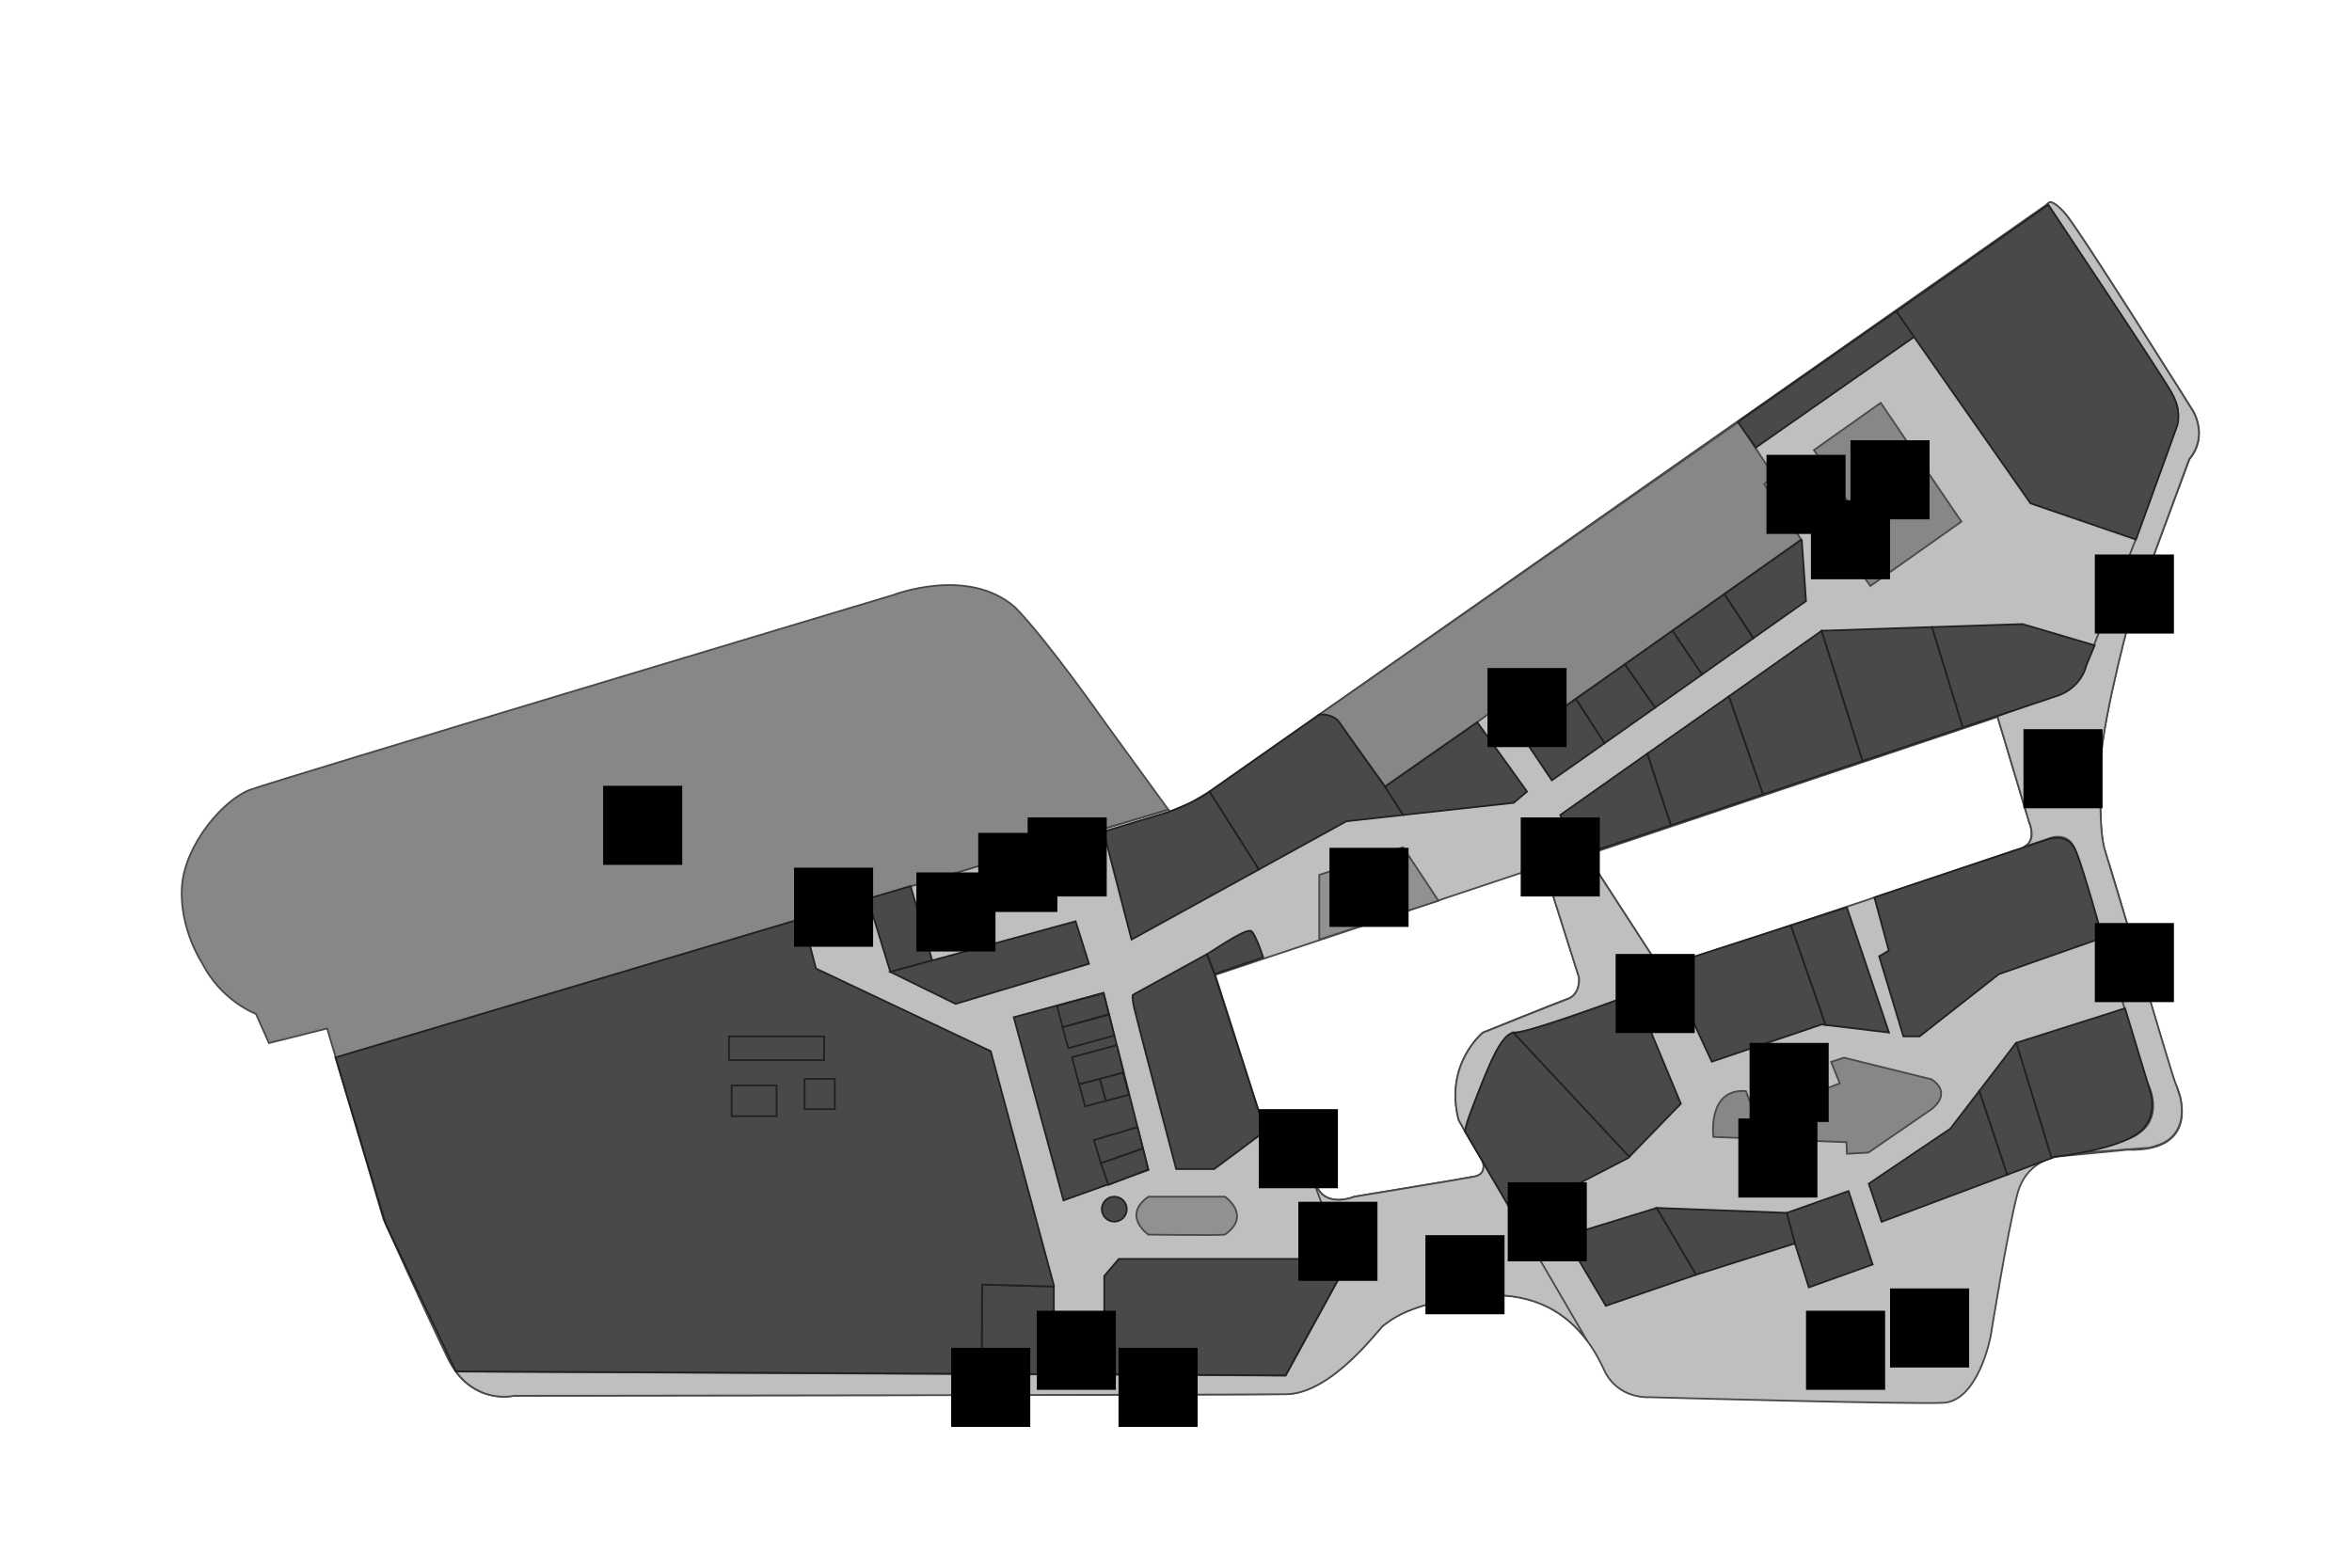
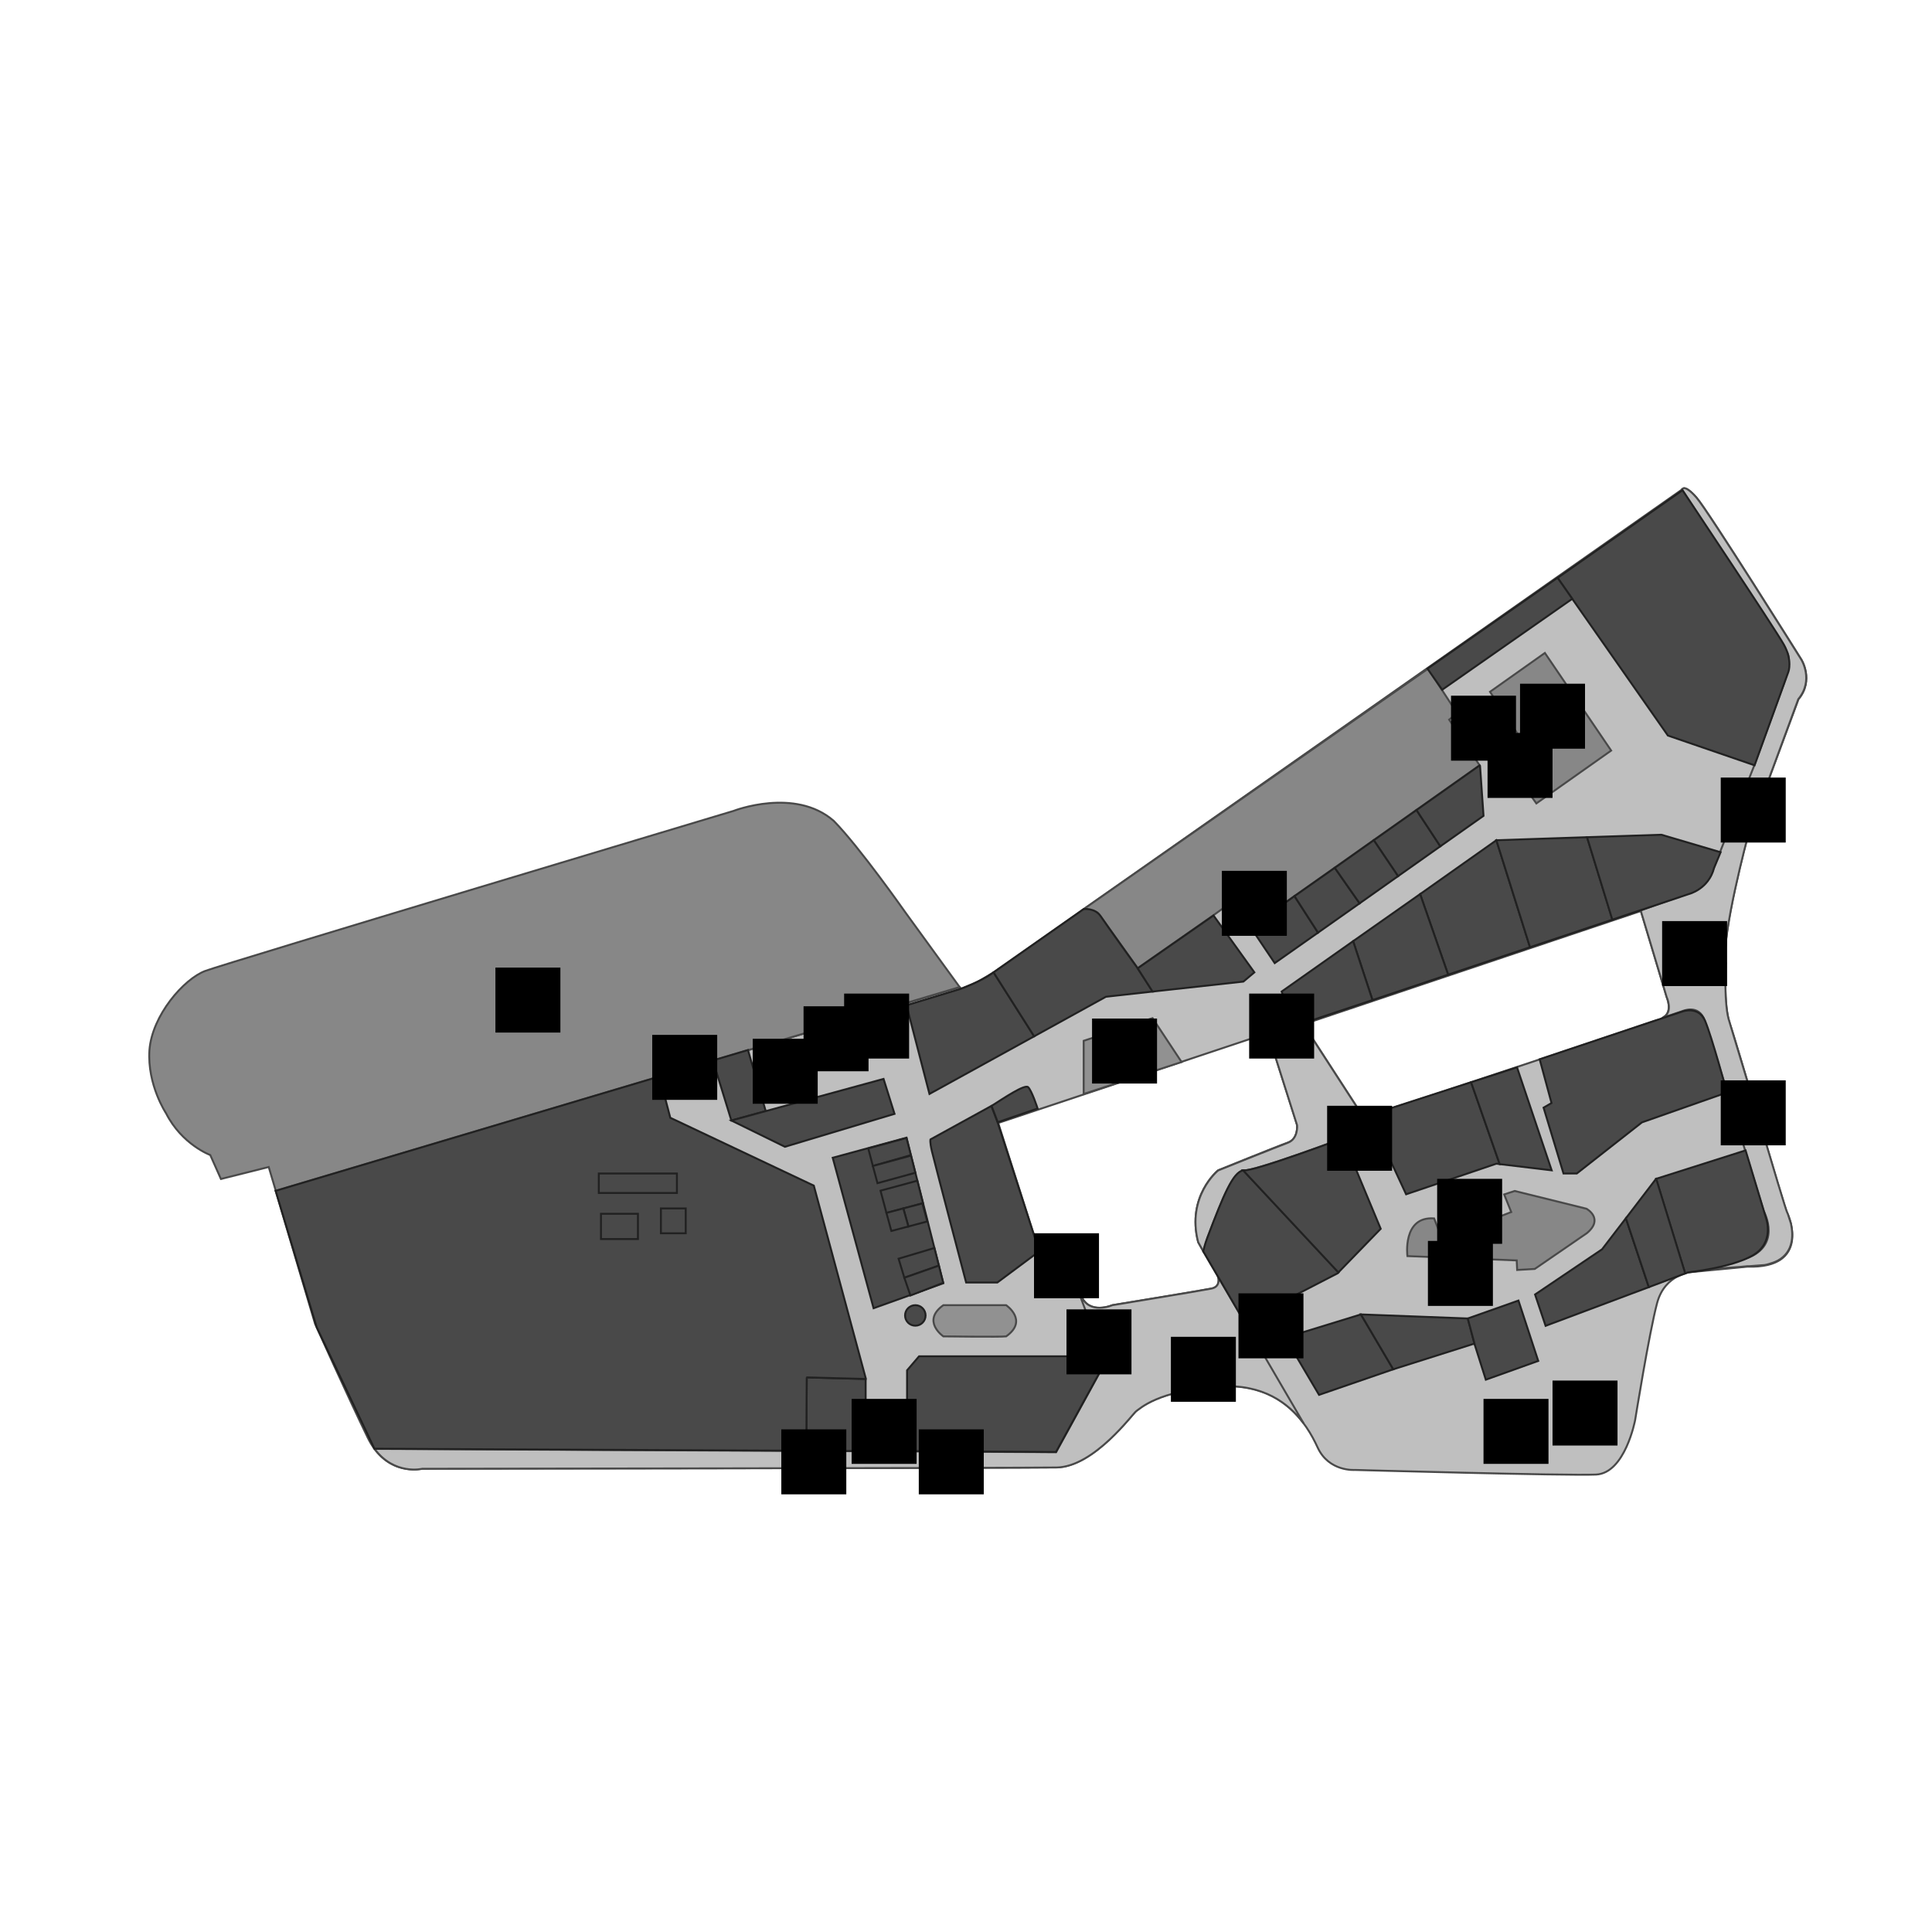
- <svg xmlns="http://www.w3.org/2000/svg" version="1.1" id="Layer_1" x="0px" y="0px" viewBox="0 0 1338 892" style="enable-background:new 0 0 1338 892;" xml:space="preserve">
-   <style type="text/css">
- 	.st0{fill:#BFBFBF;stroke:#494949;stroke-miterlimit:10;}
- 	.st1{fill:#878787;stroke:#494949;stroke-miterlimit:10;}
- 	.st2{fill:#919191;stroke:#494949;stroke-miterlimit:10;}
- 	.st3{fill:#494949;stroke:#212121;stroke-miterlimit:10;}
- </style>
+ <svg xmlns="http://www.w3.org/2000/svg" version="1.1" id="Layer_1" x="0px" y="0px" width="1000px" height="1000px" viewBox="0 0 1000 1000" enable-background="new 0 0 1000 1000" xml:space="preserve">
  <g id="background">
</g>
  <g id="etc">
-     <path class="st0" d="M1245.5,261.3c11-13.1,2.1-27.4,2.1-27.4s-64.6-103.1-72.7-112.3c-8.1-9.2-9.7-5.8-9.7-5.8L688.1,450.4   c0,0-8,4.9-10.9,6.4c-2.8,1.4-11.7,5-11.7,5l-0.9-1.2L190.9,601.7l0.2,0.6l27.1,91.5c0,0,23,51.1,36.4,78.7   c13.3,27.6,37.7,21.6,37.7,21.6s413.2-0.5,439.4-0.9s52.9-37.7,55.2-39.1s14.7-14.3,57.5-17c42.8-2.8,60.3,25.3,68.1,42.3   c7.8,17,25.8,15.6,25.8,15.6s146.8,4.1,167,3.2c20.2-0.9,27.1-37.7,27.1-37.7s9.7-60.3,15.2-81c5.5-20.7,24.4-21.6,24.4-21.6   l38.2-3.7c43.7,1.4,29-35,27.6-36.8c-1.4-1.8-35.9-120.6-40-132.1c-4.1-11.5-2.8-41.3-2.8-41.3c-3.2-18.8,15.6-88.7,15.6-88.7   L1245.5,261.3z M891.9,568.3c-7.4,2.6-48.3,19.2-48.3,19.2s-22.1,17.9-13.8,49.7c3.7,6.9,13.8,23.9,13.8,23.9s2.3,6.9-4.6,8.3   c-6.9,1.4-68.6,11.5-68.6,11.5s-16.1,6.9-21.6-6.4l-3.2-6.4l8.3-4.6L737.3,633l-17.5,11l-28.5-89.3l186.8-62.3l20.2,63.7   C898.3,556.2,899.3,565.7,891.9,568.3z M1147,483.6c0,0-178.7,60.2-190.7,63.1c-12,2.9-16.9-3.5-16.9-3.5l-36.8-56.8l233.8-78.5   l17.9,59.7C1159.9,482.5,1147,483.6,1147,483.6z" />
-     <path class="st1" d="M627.1,409c0,0-31.7-45.2-49.7-63.5c-26.9-23.5-69.4-6.9-69.4-6.9s-351,105.3-365.8,110.8   c-14.8,5.5-36.9,30.7-38.7,54.9C101.9,528.4,115,548,115,548c11,21.7,30.6,28.9,30.6,28.9l7.4,16.6l33.1-8.3l4.9,16.5l473.6-141.1   L627.1,409z" />
-     <path class="st2" d="M653.3,680.9h43.5c0,0,15.6,10.6,0,21.6c-3.7,0.5-43.5,0-43.5,0S637.9,691.9,653.3,680.9z" />
-     <polygon class="st1" points="1031.9,256.1 1069.9,229.2 1115.8,296.8 1064,333.4 1055.7,321.7 1068.8,312.3  " />
-     <polygon class="st2" points="750.5,497.8 750.5,534.6 818.3,512.5 798.2,482.1  " />
-     <path class="st0" d="M1195.1,444c-3.2-18.8,15.6-88.7,15.6-88.7l34.7-94.1c11-13.1,2.1-27.4,2.1-27.4s-64.6-103.1-72.7-112.3   c-8.1-9.2-9.7-5.8-9.7-5.8l-0.3,0.2l0.3,0.5l72.7,112.6c0,0,3.6,4.9-2.3,21.3c-5.9,16.5-20.5,56.6-20.5,56.6l-30.6,77.4   c0,0-7.3,9.1-19.3,13.1c-12,4-29.2,10.3-29.2,10.3l0,0.1l0.4-0.1l17.9,59.7c0,0,4.8,10.4-2.2,14c-0.2,0.2-0.5,0.3-0.7,0.5   c4.5-1.5,13.7-4.6,13.7-4.6s11.5-5.3,15.6,6.4c4.2,11.7,40.8,131.9,40.8,131.9s14.2,25.6-14.7,33.8c-15.7,4.5-21.9,6.1-24.2,6.6   l22.6-1.6l5-0.5c0.5,0,0.9,0,1.4,0l10.5-0.8h0c1.1-0.2,2.1-0.4,3-0.7c1.7-0.5,4-1.2,6.3-2.4c10.8-6,10.7-17.5,9.1-25.2   c0,0,0,0,0-0.1c-0.6-1.8-1.3-4.1-2.2-6.9c-0.2-0.4-0.4-0.7-0.4-0.8c-0.7-1-10.3-33.1-19.9-65.5c-8.8-29-17.2-57-20-66.2   c0-0.1-0.1-0.3-0.1-0.4C1193.7,473.8,1195.1,444,1195.1,444z" />
-     <path class="st3" d="M833.3,643.6" />
-     <path class="st0" d="M861.5,587.5c6.9,0.9,68.6-22.2,68.6-22.2l22.5-6.8v-10.6l-0.4-0.5c-9,0.8-12.8-4.2-12.8-4.2l-36.8-56.8l1-0.3   l-0.5-0.6l-25,7.1l20.2,63.7c0,0,0.9,9.4-6.4,12.1s-48.3,19.2-48.3,19.2s-22.1,17.9-13.8,49.7c0.9,1.7,2.2,3.9,3.6,6.4l0.8-0.8   c0.3-2.3,0.9-5.6,2.1-8.8c11.3-29.9,17.7-45,24.7-46.4C861.2,587.5,861.3,587.5,861.5,587.5z" />
-     <path class="st0" d="M843.6,661.2c0.2,0.7,1.9,6.9-4.6,8.2c-6.9,1.4-68.6,11.5-68.6,11.5s-16.1,6.9-21.6-6.4l-3.2-6.4l19.8,52.5   l-34,62.1l-472-2.3c13.7,18.5,33,13.8,33,13.8s413.2-0.5,439.4-0.9c26.2-0.5,52.9-37.7,55.2-39.1s14.7-14.3,57.5-17   c30.2-1.9,47.8,11.5,58.3,25.5L843.6,661.2z" />
-     <path id="q-space-gf" class="st1" d="M974.7,646.9c0,0-3.6-27.7,18.5-26.1l5.5,14.3l47.9-18.7l-4.9-12.2l7.3-2.4l49.7,12.3   c0,0,12.4,6.8,0.3,16.9l-36.1,24.8l-12.2,0.7l-0.3-6.6L974.7,646.9z" />
-     <path id="bhiraj-tower" class="st1" d="M1003.6,275.4l5.5-4.5L989,240.1L750.5,406.6c0,0,8.2,0.8,10,2.9c1.9,2.1,27.4,38,27.4,38   l52.4-36.6l13.8-10l-4.1-6.9l14.1-10l15.9,25.2l144.7-102.2L1003.6,275.4z" />
+     <path fill="#BFBFBF" stroke="#494949" stroke-miterlimit="10" d="M930.867,361.958c8.221-9.791,1.569-20.478,1.569-20.478   s-48.281-77.056-54.335-83.931c-6.054-6.876-7.25-4.335-7.25-4.335L514.275,503.288c0,0-5.979,3.663-8.146,4.783   c-2.093,1.047-8.745,3.737-8.745,3.737l-0.673-0.896L142.676,616.368l0.149,0.448l20.254,68.386c0,0,17.19,38.191,27.205,58.818   c9.94,20.628,28.176,16.144,28.176,16.144s308.819-0.373,328.401-0.672c19.581-0.3,39.536-28.177,41.255-29.223   c1.72-1.047,10.987-10.688,42.975-12.706c31.988-2.093,45.067,18.909,50.897,31.614c5.829,12.706,19.282,11.659,19.282,11.659   s109.716,3.064,124.813,2.392c15.097-0.673,20.254-28.176,20.254-28.176s7.25-45.067,11.36-60.539   c4.11-15.471,18.236-16.143,18.236-16.143l28.55-2.766c32.66,1.046,21.674-26.158,20.628-27.504   c-1.047-1.346-26.831-90.135-29.896-98.729s-2.093-30.867-2.093-30.867c-2.392-14.051,11.659-66.293,11.659-66.293L930.867,361.958   z M666.592,591.405c-5.53,1.943-36.099,14.35-36.099,14.35s-16.517,13.378-10.313,37.145c2.765,5.157,10.313,17.863,10.313,17.863   s1.719,5.156-3.438,6.203c-5.157,1.046-51.271,8.595-51.271,8.595s-12.033,5.157-16.144-4.783l-2.392-4.783l6.203-3.438   l-12.406-22.795l-13.08,8.222l-21.3-66.742l139.611-46.562l15.097,47.608C671.375,582.361,672.123,589.462,666.592,591.405z    M857.25,528.102c0,0-133.558,44.992-142.526,47.16c-8.969,2.167-12.631-2.616-12.631-2.616l-27.504-42.451l174.738-58.67   l13.378,44.619C866.891,527.279,857.25,528.102,857.25,528.102z" />
+     <path fill="#878787" stroke="#494949" stroke-miterlimit="10" d="M468.685,472.347c0,0-23.692-33.781-37.145-47.459   c-20.105-17.563-51.869-5.157-51.869-5.157s-262.332,78.7-273.393,82.81c-11.061,4.11-27.578,22.945-28.923,41.031   c-1.196,18.012,8.595,32.661,8.595,32.661c8.221,16.218,22.87,21.6,22.87,21.6l5.53,12.406l24.739-6.203l3.662,12.332   l353.961-105.456L468.685,472.347z" />
+     <path fill="#919191" stroke="#494949" stroke-miterlimit="10" d="M488.266,675.561h32.512c0,0,11.659,7.922,0,16.144   c-2.766,0.374-32.512,0-32.512,0S476.756,683.782,488.266,675.561z" />
+     <polygon fill="#878787" stroke="#494949" stroke-miterlimit="10" points="771.226,358.072 799.626,337.967 833.932,388.49    795.217,415.845 789.014,407.1 798.805,400.075  " />
+     <polygon fill="#919191" stroke="#494949" stroke-miterlimit="10" points="560.912,538.715 560.912,566.218 611.584,549.701    596.562,526.98  " />
+     <path fill="#BFBFBF" stroke="#494949" stroke-miterlimit="10" d="M893.199,498.505c-2.392-14.051,11.658-66.293,11.658-66.293   l25.935-70.329c8.222-9.791,1.569-20.478,1.569-20.478s-48.28-77.056-54.334-83.932c-6.055-6.876-7.25-4.334-7.25-4.334   l-0.225,0.149l0.225,0.374l54.335,84.155c0,0,2.69,3.663-1.72,15.919c-4.409,12.332-15.321,42.302-15.321,42.302l-22.869,57.848   c0,0-5.456,6.801-14.425,9.79c-8.969,2.99-21.824,7.698-21.824,7.698v0.075l0.3-0.075l13.378,44.619c0,0,3.588,7.772-1.645,10.463   c-0.149,0.149-0.373,0.225-0.523,0.374c3.363-1.121,10.239-3.438,10.239-3.438s8.596-3.962,11.659,4.783   c3.14,8.744,30.494,98.579,30.494,98.579s10.612,19.134-10.987,25.262c-11.733,3.363-16.367,4.56-18.086,4.933l16.891-1.195   l3.737-0.374c0.373,0,0.672,0,1.046,0l7.848-0.598l0,0c0.822-0.149,1.569-0.299,2.242-0.523c1.271-0.373,2.989-0.896,4.708-1.793   c8.072-4.484,7.997-13.08,6.802-18.835c0,0,0,0,0-0.074c-0.448-1.346-0.972-3.064-1.645-5.157   c-0.149-0.299-0.299-0.523-0.299-0.598c-0.523-0.747-7.698-24.738-14.873-48.954c-6.577-21.674-12.854-42.601-14.947-49.477   c0-0.074-0.075-0.224-0.075-0.299C892.152,520.777,893.199,498.505,893.199,498.505z" />
+     <path fill="#494949" stroke="#212121" stroke-miterlimit="10" d="M622.795,647.684" />
+     <path fill="#BFBFBF" stroke="#494949" stroke-miterlimit="10" d="M643.871,605.755c5.157,0.673,51.271-16.592,51.271-16.592   l16.816-5.082v-7.923l-0.299-0.373c-6.727,0.598-9.566-3.14-9.566-3.14l-27.504-42.451l0.747-0.225l-0.373-0.448l-18.685,5.307   l15.097,47.608c0,0,0.673,7.025-4.783,9.043c-5.456,2.019-36.099,14.351-36.099,14.351s-16.517,13.378-10.313,37.145   c0.672,1.271,1.644,2.915,2.69,4.783l0.598-0.598c0.225-1.719,0.673-4.186,1.569-6.577c8.445-22.347,13.229-33.632,18.461-34.679   C643.647,605.755,643.722,605.755,643.871,605.755z" />
+     <path fill="#BFBFBF" stroke="#494949" stroke-miterlimit="10" d="M630.493,660.837c0.149,0.523,1.42,5.157-3.438,6.129   c-5.157,1.046-51.271,8.595-51.271,8.595s-12.033,5.157-16.144-4.783l-2.392-4.783l14.798,39.237l-25.411,46.413l-352.765-1.72   c10.239,13.827,24.664,10.314,24.664,10.314s308.819-0.374,328.4-0.673c19.582-0.374,39.537-28.177,41.256-29.223   s10.986-10.688,42.975-12.705c22.571-1.421,35.725,8.595,43.572,19.058L630.493,660.837z" />
+     <path id="q-space-gf" fill="#878787" stroke="#494949" stroke-miterlimit="10" d="M728.476,650.149c0,0-2.69-20.702,13.826-19.507   l4.11,10.688l35.8-13.976l-3.662-9.118l5.456-1.794l37.145,9.192c0,0,9.269,5.083,0.225,12.631l-26.98,18.535l-9.118,0.523   l-0.224-4.933L728.476,650.149z" />
+     <path id="bhiraj-tower" fill="#878787" stroke="#494949" stroke-miterlimit="10" d="M750.074,372.496l4.111-3.363l-15.022-23.019   L560.912,470.553c0,0,6.128,0.599,7.474,2.168c1.42,1.569,20.479,28.4,20.479,28.4l39.163-27.354l10.313-7.474l-3.064-5.157   l10.538-7.474l11.884,18.834l108.146-76.382L750.074,372.496z" />
  </g>
  <g id="rooms">
-     <polygon id="qgc-3" class="st3" points="558.4,781.7 599.5,781.9 599.5,732 558.7,730.9  " />
-     <polygon id="gourmet-market" class="st3" points="563.6,598.1 464.2,551.1 456.7,522.5 190.9,601.7 219.3,696.1 259.3,780.3    558.4,781.7 558.7,730.9 558.4,730.9 558.7,730.9 558.7,730.9 599.5,732 599.5,731.3  " />
-     <polygon id="qgc-5" class="st3" points="518,504.2 493.7,511.4 506.5,553 530.3,546.5  " />
-     <polygon id="qgc-4" class="st3" points="611.9,524.2 506.5,553 543.6,571.2 619.5,548.4  " />
-     <path id="qgb-7" class="st3" d="M687.1,451.1c-8.7,6.1-21.7,10.7-21.7,10.7l-37.6,11.4l15.9,61.4l72.5-39.9l-28.1-44.3   C687.7,450.6,687.4,450.9,687.1,451.1z" />
-     <path id="qgb-8" class="st3" d="M787.9,447.6c0,0-21.4-29.7-25.5-35.9c-4.1-6.2-11.9-5.1-11.9-5.1s-51.3,36-62.4,43.8l28.1,44.3   l49.7-27.4l32.4-3.6L787.9,447.6L787.9,447.6z" />
-     <polygon id="qgb-9" class="st3" points="868.7,450.4 840.4,411 787.9,447.6 798.2,463.7 861.1,456.8  " />
-     <polygon id="quartier-take-home" class="st3" points="576.7,578.8 627.8,564.9 653.3,665.7 605,683  " />
-     <polygon id="qgc-2" class="st3" points="628.2,781.9 628.2,726 636.5,716.3 763.1,716.3 765.4,720.5 731.3,782.6  " />
-     <polygon id="qgb-10" class="st3" points="880,409.3 880.1,409.3 866.2,419.3 882.8,444 912.8,422.9 896.5,397.6  " />
-     <polygon id="qgb-11" class="st3" points="896.5,397.6 912.8,422.9 941.6,402.6 924.4,378  " />
-     <polygon id="qgb-13" class="st3" points="951.4,358.9 968.2,383.8 997.5,363.1 981,338  " />
-     <polygon id="qgb-14" class="st3" points="1025,307.5 1024.7,307.1 981,338 997.5,363.1 1027.4,342  " />
-     <polygon id="qgb-12" class="st3" points="924.4,378 941.6,402.6 968.2,383.8 951.4,358.9  " />
-     <path id="qgb-1" class="st3" d="M1078.7,177.2l76.4,109.2l60,20.6l23.5-64.9c0,0,2.8-7.8-3.1-18.5c-5.9-10.7-70.3-107.1-70.3-107.1   L1078.7,177.2z" />
-     <polygon id="qgb-4" class="st3" points="983.5,396.2 1002.9,452 1059.6,433 1036.3,358.9  " />
-     <polygon id="qgb-3" class="st3" points="1036.4,358.9 1036.3,358.9 1059.6,433 1116.7,413.9 1099.1,356.8  " />
-     <path id="qgb-2" class="st3" d="M1150.6,355.1l-51.5,1.7l17.5,57.1l52.9-17.7c0,0,13.8-3.3,17.6-18.2l4.5-10.8L1150.6,355.1z" />
-     <polygon id="qgb-5" class="st3" points="937.1,428.8 950.5,469.6 1002.9,452 983.5,396.2  " />
-     <polygon id="qgb-6" class="st3" points="887.6,463.7 896.5,487.6 950.5,469.6 937.1,428.8  " />
-     <polygon id="qga-8" class="st3" points="952.6,547.9 952.6,558.5 973.8,604.1 1036.3,582.9 1038.6,583.2 1018.8,526.5  " />
-     <polygon id="qga-9" class="st3" points="1050.6,516.2 1018.8,526.5 1038.6,583.2 1074.6,587.5  " />
-     <path id="qga-1" class="st3" d="M1066.3,510.6l98.9-33.1c0,0,11-4.1,15.6,6.4c4.6,10.6,15.2,49.7,15.2,49.7l-58.9,20.7l-45.1,35.4   h-9.2l-13.8-45.6l5.5-3.2L1066.3,510.6z" />
-     <polygon id="qga-5b" class="st3" points="890.1,703.4 913.5,743 964.9,725.3 942.5,687.3  " />
-     <polygon id="qga-5a" class="st3" points="1016.4,690.1 942.5,687.3 942.5,687.3 964.9,725.3 1021.1,707.5 1021.4,708.5    1016.5,690.1  " />
-     <polygon id="qga-4" class="st3" points="1065.3,719.5 1051.6,677.7 1016.5,690.1 1021.4,708.5 1029,732.5  " />
-     <polygon id="qga-3b" class="st3" points="1109.5,642.2 1063.1,673.5 1070.4,695.2 1141.9,668.4 1126,620.7  " />
-     <path id="qga-2" class="st3" d="M1223.2,621.1l-14.3-47.4l-62,19.7l20.1,65.5l1.8-0.7c0,0,30-3.1,45.1-11.8   C1229.1,637.6,1223.2,621.1,1223.2,621.1z" />
-     <polygon id="qga-3a" class="st3" points="1146.8,593.5 1126,620.7 1141.9,668.4 1167.1,658.9 1147,593.4  " />
-     <path id="qga-6" class="st3" d="M836.2,634c-2.1,5.5-2.9,9.6-2.9,9.6l28.4,48.6l64.7-33.4l0.6-0.6l-66-70.7   C853.9,588.9,847.5,604.1,836.2,634z" />
-     <path id="qga-7" class="st3" d="M930.1,565.3c0,0-61.7,23.1-68.6,22.2c-0.2,0-0.4,0-0.6,0l66,70.7l29.3-30.2L930.1,565.3z" />
-     <polygon id="qgc-13" class="st3" points="601.3,572.3 627.8,565.1 630.8,577 604.5,584.5  " />
-     <polygon id="qgc-12" class="st3" points="604.5,584.5 630.9,577.3 633.9,589.2 607.7,596.4  " />
-     <polygon id="qgc-8" class="st3" points="622.3,648.7 647.1,641.3 650.2,653.5 626.3,661.9  " />
-     <polygon id="qgc-7" class="st3" points="626.3,661.9 650.2,653.5 653.2,665.4 630.5,674.2  " />
-     <polygon id="qgc-11" class="st3" points="639.2,610.3 613.9,617 609.8,601.6 635.3,594.7  " />
-     <polygon id="qgc-9" class="st3" points="642.2,622.9 629.1,626.4 625.6,613.9 638.8,610.4  " />
-     <polygon id="qgc-10" class="st3" points="629.1,626.4 617.3,629.5 613.9,617 625.6,613.9  " />
-     <rect id="qgb-15" x="983.8" y="207" transform="matrix(0.8196 -0.573 0.573 0.8196 63.6976 634.1398)" class="st3" width="109.9" height="17.8" />
-     <path id="qgc-1" class="st3" d="M686.6,542.9l-42.2,23.2c0,0-0.6,1.3,1,8.2s23.7,90.9,23.7,90.9h21.6l29-21.6l-28.8-89.3   L686.6,542.9z" />
-     <path id="qgb-7b" class="st3" d="M691,554.2l-4.3-11.3c8.8-5.6,22.9-15.1,25.3-13c2.5,2.2,6.6,14.8,6.6,14.8L691,554.2z" />
-     <circle id="qgc-6" class="st3" cx="633.9" cy="688" r="7.1" />
-     <rect id="qgc-16" x="414.7" y="589.7" class="st3" width="54.1" height="13.5" />
-     <rect id="qgc-17" x="416.2" y="617.6" class="st3" width="25.6" height="17.5" />
-     <rect id="qgc-15" x="457.7" y="613.9" class="st3" width="17.2" height="17.2" />
+     <polygon id="qgc-3" fill="#494949" stroke="#212121" stroke-miterlimit="10" points="417.34,750.896 448.057,751.047    448.057,713.752 417.563,712.93  " />
+     <polygon id="gourmet-market" fill="#494949" stroke="#212121" stroke-miterlimit="10" points="421.226,613.677 346.936,578.55    341.33,557.175 142.676,616.368 163.901,686.921 193.797,749.851 417.34,750.896 417.563,712.93 417.34,712.93 417.563,712.93    417.563,712.93 448.057,713.752 448.057,713.229  " />
+     <polygon id="qgc-5" fill="#494949" stroke="#212121" stroke-miterlimit="10" points="387.145,543.498 368.983,548.879    378.55,579.97 396.338,575.112  " />
+     <polygon id="qgc-4" fill="#494949" stroke="#212121" stroke-miterlimit="10" points="457.324,558.445 378.55,579.97    406.278,593.572 463.005,576.532  " />
+     <path id="qgb-7" fill="#494949" stroke="#212121" stroke-miterlimit="10" d="M513.527,503.812   c-6.502,4.56-16.218,7.997-16.218,7.997l-28.102,8.521l11.883,45.89l54.186-29.821l-21.001-33.109   C513.977,503.438,513.752,503.662,513.527,503.812z" />
+     <path id="qgb-8" fill="#494949" stroke="#212121" stroke-miterlimit="10" d="M588.864,501.196c0,0-15.994-22.198-19.059-26.831   c-3.064-4.635-8.894-3.812-8.894-3.812s-38.341,26.906-46.637,32.735l21.001,33.109l37.146-20.479l24.215-2.69L588.864,501.196   L588.864,501.196z" />
+     <polygon id="qgb-9" fill="#494949" stroke="#212121" stroke-miterlimit="10" points="649.253,503.288 628.102,473.842    588.864,501.196 596.562,513.229 643.572,508.071  " />
+     <polygon id="quartier-take-home" fill="#494949" stroke="#212121" stroke-miterlimit="10" points="431.017,599.253    469.208,588.864 488.266,664.2 452.167,677.13  " />
+     <polygon id="qgc-2" fill="#494949" stroke="#212121" stroke-miterlimit="10" points="469.507,751.047 469.507,709.268    475.71,702.018 570.329,702.018 572.048,705.157 546.562,751.569  " />
+     <polygon id="qgb-10" fill="#494949" stroke="#212121" stroke-miterlimit="10" points="657.698,472.571 657.772,472.571    647.384,480.045 659.791,498.505 682.212,482.735 670.03,463.826  " />
+     <polygon id="qgb-11" fill="#494949" stroke="#212121" stroke-miterlimit="10" points="670.03,463.826 682.212,482.735    703.737,467.563 690.882,449.178  " />
+     <polygon id="qgb-13" fill="#494949" stroke="#212121" stroke-miterlimit="10" points="711.062,434.902 723.617,453.513    745.516,438.042 733.184,419.283  " />
+     <polygon id="qgb-14" fill="#494949" stroke="#212121" stroke-miterlimit="10" points="766.068,396.487 765.845,396.188    733.184,419.283 745.516,438.042 767.862,422.272  " />
+     <polygon id="qgb-12" fill="#494949" stroke="#212121" stroke-miterlimit="10" points="690.882,449.178 703.737,467.563    723.617,453.513 711.062,434.902  " />
+     <path id="qgb-1" fill="#494949" stroke="#212121" stroke-miterlimit="10" d="M806.203,299.103l57.101,81.615l44.843,15.396   l17.563-48.505c0,0,2.093-5.83-2.317-13.827c-4.409-7.997-52.541-80.045-52.541-80.045L806.203,299.103z" />
+     <polygon id="qgb-4" fill="#494949" stroke="#212121" stroke-miterlimit="10" points="735.053,462.78 749.552,504.484    791.928,490.284 774.515,434.902  " />
+     <polygon id="qgb-3" fill="#494949" stroke="#212121" stroke-miterlimit="10" points="774.589,434.902 774.515,434.902    791.928,490.284 834.604,476.009 821.45,433.333  " />
+     <path id="qgb-2" fill="#494949" stroke="#212121" stroke-miterlimit="10" d="M859.94,432.062l-38.49,1.271l13.079,42.676   l39.536-13.229c0,0,10.314-2.467,13.154-13.603l3.363-8.071L859.94,432.062z" />
+     <polygon id="qgb-5" fill="#494949" stroke="#212121" stroke-miterlimit="10" points="700.374,487.145 710.389,517.639    749.552,504.484 735.053,462.78  " />
+     <polygon id="qgb-6" fill="#494949" stroke="#212121" stroke-miterlimit="10" points="663.378,513.229 670.03,531.091    710.389,517.639 700.374,487.145  " />
+     <polygon id="qga-8" fill="#494949" stroke="#212121" stroke-miterlimit="10" points="711.958,576.158 711.958,584.081    727.803,618.161 774.515,602.317 776.233,602.541 761.435,560.164  " />
+     <polygon id="qga-9" fill="#494949" stroke="#212121" stroke-miterlimit="10" points="785.202,552.467 761.435,560.164    776.233,602.541 803.139,605.755  " />
+     <path id="qga-1" fill="#494949" stroke="#212121" stroke-miterlimit="10" d="M796.936,548.281l73.916-24.738   c0,0,8.222-3.064,11.66,4.783c3.438,7.922,11.359,37.145,11.359,37.145l-44.021,15.471l-33.707,26.458h-6.876l-10.314-34.081   l4.111-2.392L796.936,548.281z" />
+     <polygon id="qga-5b" fill="#494949" stroke="#212121" stroke-miterlimit="10" points="665.246,692.377 682.735,721.973    721.151,708.744 704.409,680.344  " />
+     <polygon id="qga-5a" fill="#494949" stroke="#212121" stroke-miterlimit="10" points="759.642,682.437 704.409,680.344    704.409,680.344 721.151,708.744 763.154,695.441 763.378,696.188 759.716,682.437  " />
+     <polygon id="qga-4" fill="#494949" stroke="#212121" stroke-miterlimit="10" points="796.188,704.409 785.949,673.169    759.716,682.437 763.378,696.188 769.059,714.126  " />
+     <polygon id="qga-3b" fill="#494949" stroke="#212121" stroke-miterlimit="10" points="829.223,646.637 794.544,670.03 800,686.248    853.438,666.219 841.555,630.568  " />
+     <path id="qga-2" fill="#494949" stroke="#212121" stroke-miterlimit="10" d="M914.2,630.867l-10.688-35.426l-46.338,14.723   l15.022,48.954l1.346-0.523c0,0,22.421-2.316,33.707-8.819C918.609,643.199,914.2,630.867,914.2,630.867z" />
+     <polygon id="qga-3a" fill="#494949" stroke="#212121" stroke-miterlimit="10" points="857.101,610.239 841.555,630.568    853.438,666.219 872.271,659.118 857.25,610.164  " />
+     <path id="qga-6" fill="#494949" stroke="#212121" stroke-miterlimit="10" d="M624.963,640.508   c-1.569,4.111-2.168,7.176-2.168,7.176l21.227,36.322l48.355-24.963l0.448-0.448l-49.327-52.84   C638.191,606.801,633.408,618.161,624.963,640.508z" />
+     <path id="qga-7" fill="#494949" stroke="#212121" stroke-miterlimit="10" d="M695.142,589.163c0,0-46.113,17.265-51.271,16.592   c-0.149,0-0.299,0-0.448,0l49.327,52.84l21.898-22.571L695.142,589.163z" />
+     <polygon id="qgc-13" fill="#494949" stroke="#212121" stroke-miterlimit="10" points="449.402,594.395 469.208,589.014    471.45,597.907 451.794,603.513  " />
+     <polygon id="qgc-12" fill="#494949" stroke="#212121" stroke-miterlimit="10" points="451.794,603.513 471.524,598.132    473.767,607.025 454.186,612.406  " />
+     <polygon id="qgc-8" fill="#494949" stroke="#212121" stroke-miterlimit="10" points="465.098,651.495 483.633,645.964    485.949,655.082 468.087,661.36  " />
+     <polygon id="qgc-7" fill="#494949" stroke="#212121" stroke-miterlimit="10" points="468.087,661.36 485.949,655.082    488.191,663.977 471.226,670.553  " />
+     <polygon id="qgc-11" fill="#494949" stroke="#212121" stroke-miterlimit="10" points="477.728,622.795 458.819,627.803    455.755,616.293 474.813,611.136  " />
+     <polygon id="qgc-9" fill="#494949" stroke="#212121" stroke-miterlimit="10" points="479.97,632.212 470.18,634.828    467.563,625.485 477.429,622.87  " />
+     <polygon id="qgc-10" fill="#494949" stroke="#212121" stroke-miterlimit="10" points="470.18,634.828 461.36,637.145    458.819,627.803 467.563,625.485  " />
+     <rect id="qgb-15" x="735.288" y="321.366" transform="matrix(-0.8196 0.573 -0.573 -0.8196 1600.586 152.0154)" fill="#494949" stroke="#212121" stroke-miterlimit="10" width="82.141" height="13.304" />
+     <path id="qgc-1" fill="#494949" stroke="#212121" stroke-miterlimit="10" d="M513.154,572.422l-31.54,17.339   c0,0-0.448,0.972,0.747,6.129c1.196,5.157,17.713,67.937,17.713,67.937h16.145l21.674-16.143l-21.525-66.742L513.154,572.422z" />
+     <path id="qgb-7b" fill="#494949" stroke="#212121" stroke-miterlimit="10" d="M516.442,580.867l-3.214-8.445   c6.577-4.186,17.115-11.286,18.909-9.717c1.868,1.645,4.933,11.062,4.933,11.062L516.442,580.867z" />
+     <circle id="qgc-6" fill="#494949" stroke="#212121" stroke-miterlimit="10" cx="473.767" cy="680.867" r="5.307" />
+     <rect id="qgc-16" x="309.94" y="607.399" fill="#494949" stroke="#212121" stroke-miterlimit="10" width="40.434" height="10.09" />
+     <rect id="qgc-17" x="311.062" y="628.251" fill="#494949" stroke="#212121" stroke-miterlimit="10" width="19.133" height="13.079" />
+     <rect id="qgc-15" x="342.078" y="625.485" fill="#494949" stroke="#212121" stroke-miterlimit="10" width="12.854" height="12.855" />
  </g>
  <g id="signs">
    <g id="escalator">
-       <rect id="escalator-3" x="988.9" y="636.4" width="45" height="45" />
-       <rect id="escalator-2" x="756.3" y="482.4" width="45" height="45" />
-       <rect id="escalator-1" x="1052.7" y="250.5" width="45" height="45" />
+       <rect id="escalator-3" x="739.088" y="642.302" width="33.633" height="33.633" />
+       <rect id="escalator-2" x="565.246" y="527.205" width="33.633" height="33.632" />
+       <rect id="escalator-1" x="786.771" y="353.886" width="33.632" height="33.632" />
    </g>
    <g id="lift">
-       <rect id="lift-1" x="716.1" y="631.1" width="45" height="45" />
-       <rect id="lift-2" x="995.3" y="593.4" width="45" height="45" />
-       <rect id="lift-3" x="1030.2" y="284.6" width="45" height="45" />
-       <rect id="lift-4" x="584.6" y="465.1" width="45" height="45" />
-       <rect id="lift-5" x="846.2" y="380.1" width="45" height="45" />
-       <rect id="lift-6" x="1027.4" y="745.8" width="45" height="45" />
+       <rect id="lift-1" x="535.202" y="638.341" width="33.632" height="33.632" />
+       <rect id="lift-2" x="743.871" y="610.164" width="33.633" height="33.633" />
+       <rect id="lift-3" x="769.955" y="379.372" width="33.633" height="33.632" />
+       <rect id="lift-4" x="436.921" y="514.275" width="33.632" height="33.632" />
+       <rect id="lift-5" x="632.437" y="450.747" width="33.632" height="33.633" />
+       <rect id="lift-6" x="767.862" y="724.065" width="33.633" height="33.633" />
    </g>
    <g id="toilet">
-       <rect id="toilet-1" x="1004.9" y="258.8" width="45" height="45" />
-       <rect id="toilet-2" x="1075.2" y="733.1" width="45" height="45" />
-       <rect id="toilet-3" x="521.3" y="496.4" width="45" height="45" />
+       <rect id="toilet-1" x="751.047" y="360.09" width="33.632" height="33.632" />
+       <rect id="toilet-2" x="803.588" y="714.574" width="33.632" height="33.632" />
+       <rect id="toilet-3" x="389.611" y="537.668" width="33.633" height="33.633" />
    </g>
-     <rect id="taxi" x="541.1" y="766.9" width="45" height="45" />
+     <rect id="taxi" x="404.409" y="739.836" width="33.633" height="33.632" />
    <g id="dropoff">
-       <rect id="dropoff-1" x="810.9" y="702.8" width="45" height="45" />
-       <rect id="dropoff-2" x="636.3" y="766.9" width="45" height="45" />
-       <rect id="dropoff-3" x="1151.1" y="414.9" width="45" height="45" />
+       <rect id="dropoff-1" x="606.054" y="691.928" width="33.633" height="33.633" />
+       <rect id="dropoff-2" x="475.561" y="739.836" width="33.633" height="33.632" />
+       <rect id="dropoff-3" x="860.313" y="476.756" width="33.633" height="33.633" />
    </g>
-     <rect id="stairs" x="556.5" y="473.9" width="45" height="45" />
-     <rect id="parking" x="343.1" y="447.1" width="45" height="45" />
+     <rect id="stairs" x="415.919" y="520.852" width="33.633" height="33.633" />
+     <rect id="parking" x="256.428" y="500.822" width="33.632" height="33.632" />
    <g id="entrance">
-       <rect id="entrance-1" x="1191.7" y="525.2" width="45" height="45" />
-       <rect id="entrance-2" x="1191.7" y="315.5" width="45" height="45" />
-       <rect id="entrance-3" x="865.1" y="465.1" width="45" height="45" />
-       <rect id="entrance-4" x="919.1" y="542.8" width="45" height="45" />
-       <rect id="entrance-5" x="857.7" y="672.7" width="45" height="45" />
-       <rect id="entrance-6" x="738.6" y="683.8" width="45" height="45" />
-       <rect id="entrance-7" x="589.8" y="745.8" width="45" height="45" />
-       <rect id="entrance-8" x="451.7" y="493.7" width="45" height="45" />
+       <rect id="entrance-1" x="890.658" y="559.192" width="33.632" height="33.633" />
+       <rect id="entrance-2" x="890.658" y="402.466" width="33.632" height="33.632" />
+       <rect id="entrance-3" x="646.562" y="514.275" width="33.632" height="33.632" />
+       <rect id="entrance-4" x="686.921" y="572.347" width="33.632" height="33.633" />
+       <rect id="entrance-5" x="641.031" y="669.432" width="33.633" height="33.633" />
+       <rect id="entrance-6" x="552.018" y="677.728" width="33.633" height="33.633" />
+       <rect id="entrance-7" x="440.808" y="724.065" width="33.632" height="33.633" />
+       <rect id="entrance-8" x="337.594" y="535.65" width="33.632" height="33.632" />
    </g>
  </g>
</svg>
